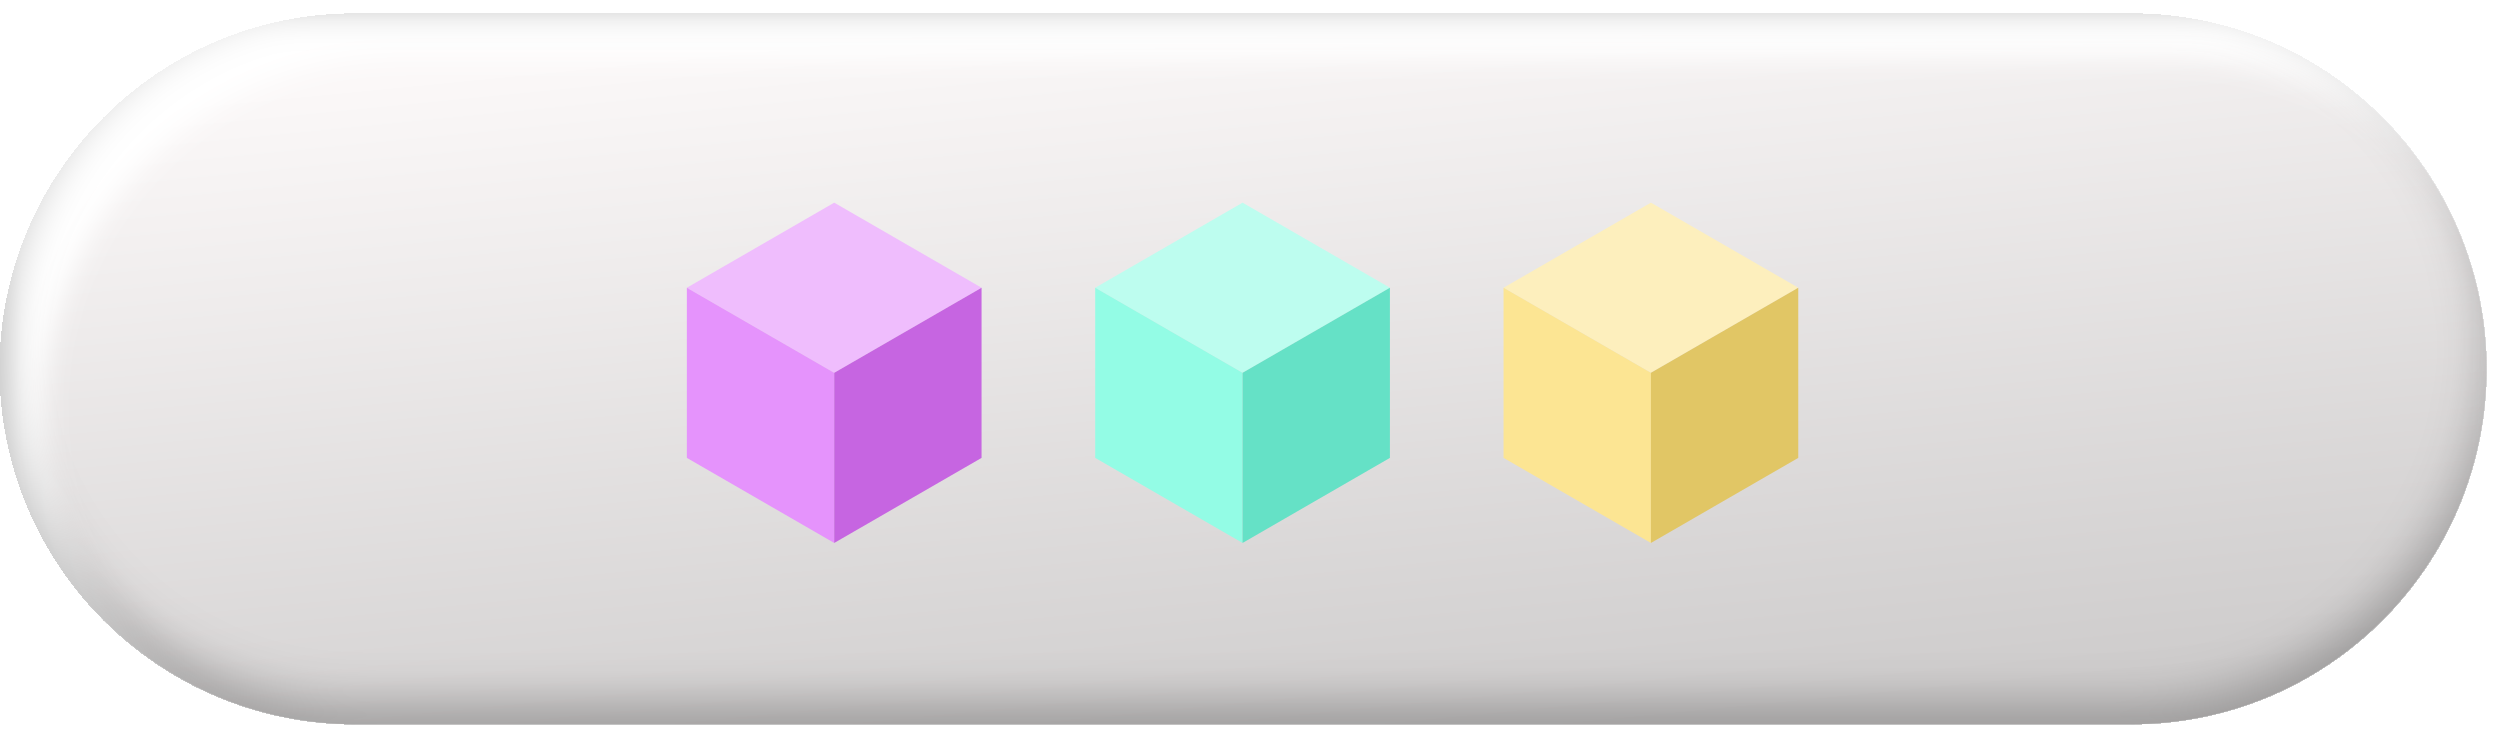
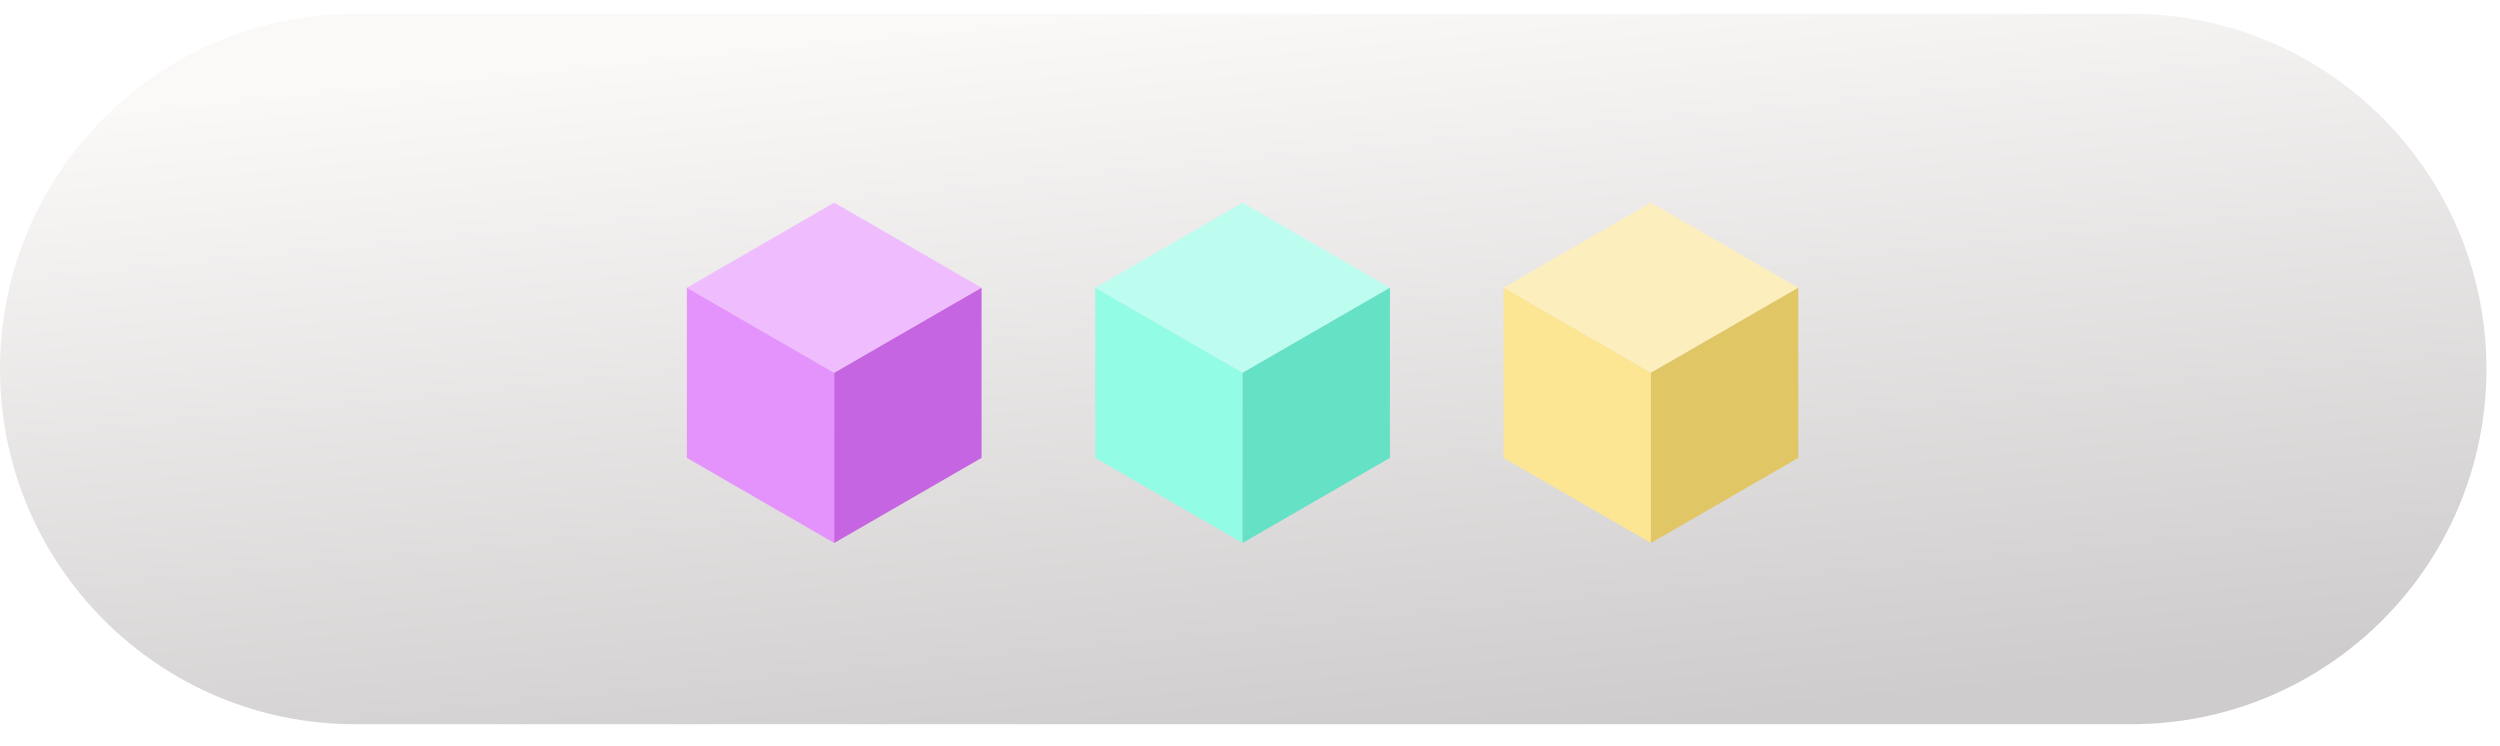
<svg xmlns="http://www.w3.org/2000/svg" width="114" height="34" viewBox="0 0 114 34" fill="none">
-   <g filter="url(#filter0_ii_2014_146)">
-     <rect y="0.629" width="113.382" height="32.395" rx="16.197" fill="url(#paint0_linear_2014_146)" />
-   </g>
-   <rect width="7.759" height="7.759" transform="matrix(0.866025 0.5 -0.866025 0.5 38.0397 9.24142)" fill="#EFBDFD" />
+   <rect y="0.629" width="113.382" height="32.395" rx="16.197" fill="url(#paint0_linear_2076_299)" />
+   <rect width="7.759" height="7.759" transform="matrix(0.866025 0.5 -0.866025 0.5 38.0397 9.24146)" fill="#EFBDFD" />
  <rect width="7.759" height="7.759" transform="matrix(0.866025 0.5 0 1 31.3206 13.1207)" fill="#E593FC" />
  <rect width="7.759" height="7.759" transform="matrix(0.866025 -0.5 0 1 38.0397 17)" fill="#C665E1" />
-   <rect width="7.759" height="7.759" transform="matrix(0.866025 0.5 -0.866025 0.5 56.6603 9.24142)" fill="#BDFDEF" />
+   <rect width="7.759" height="7.759" transform="matrix(0.866025 0.5 -0.866025 0.5 56.6603 9.24146)" fill="#BDFDEF" />
  <rect width="7.759" height="7.759" transform="matrix(0.866025 0.5 0 1 49.9411 13.1207)" fill="#93FCE5" />
  <rect width="7.759" height="7.759" transform="matrix(0.866025 -0.5 0 1 56.6603 17)" fill="#65E1C6" />
-   <rect width="7.759" height="7.759" transform="matrix(0.866025 0.5 -0.866025 0.5 75.2809 9.24142)" fill="#FDEFBD" />
+   <rect width="7.759" height="7.759" transform="matrix(0.866025 0.5 -0.866025 0.5 75.2809 9.24146)" fill="#FDEFBD" />
  <rect width="7.759" height="7.759" transform="matrix(0.866025 0.5 0 1 68.5617 13.1207)" fill="#FCE593" />
  <rect width="7.759" height="7.759" transform="matrix(0.866025 -0.5 0 1 75.2809 17)" fill="#E1C665" />
  <defs>
-     <filter id="filter0_ii_2014_146" x="0" y="-0.371" width="114.582" height="34.595" filterUnits="userSpaceOnUse" color-interpolation-filters="sRGB">
-       <feFlood flood-opacity="0" result="BackgroundImageFix" />
-       <feBlend mode="normal" in="SourceGraphic" in2="BackgroundImageFix" result="shape" />
-       <feColorMatrix in="SourceAlpha" type="matrix" values="0 0 0 0 0 0 0 0 0 0 0 0 0 0 0 0 0 0 127 0" result="hardAlpha" />
-       <feOffset dx="2" dy="2" />
-       <feGaussianBlur stdDeviation="0.6" />
-       <feComposite in2="hardAlpha" operator="arithmetic" k2="-1" k3="1" />
-       <feColorMatrix type="matrix" values="0 0 0 0 1 0 0 0 0 1 0 0 0 0 1 0 0 0 1 0" />
-       <feBlend mode="normal" in2="shape" result="effect1_innerShadow_2014_146" />
-       <feColorMatrix in="SourceAlpha" type="matrix" values="0 0 0 0 0 0 0 0 0 0 0 0 0 0 0 0 0 0 127 0" result="hardAlpha" />
-       <feOffset dy="-1" />
-       <feGaussianBlur stdDeviation="1.05" />
-       <feComposite in2="hardAlpha" operator="arithmetic" k2="-1" k3="1" />
-       <feColorMatrix type="matrix" values="0 0 0 0 0 0 0 0 0 0 0 0 0 0 0 0 0 0 0.25 0" />
-       <feBlend mode="normal" in2="effect1_innerShadow_2014_146" result="effect2_innerShadow_2014_146" />
-     </filter>
-     <linearGradient id="paint0_linear_2014_146" x1="37.276" y1="1.738" x2="40.682" y2="36.391" gradientUnits="userSpaceOnUse">
+     <linearGradient id="paint0_linear_2076_299" x1="37.276" y1="1.739" x2="40.682" y2="36.391" gradientUnits="userSpaceOnUse">
      <stop stop-color="#FBF8F8" />
      <stop offset="1" stop-color="#CECCCC" />
    </linearGradient>
  </defs>
</svg>
